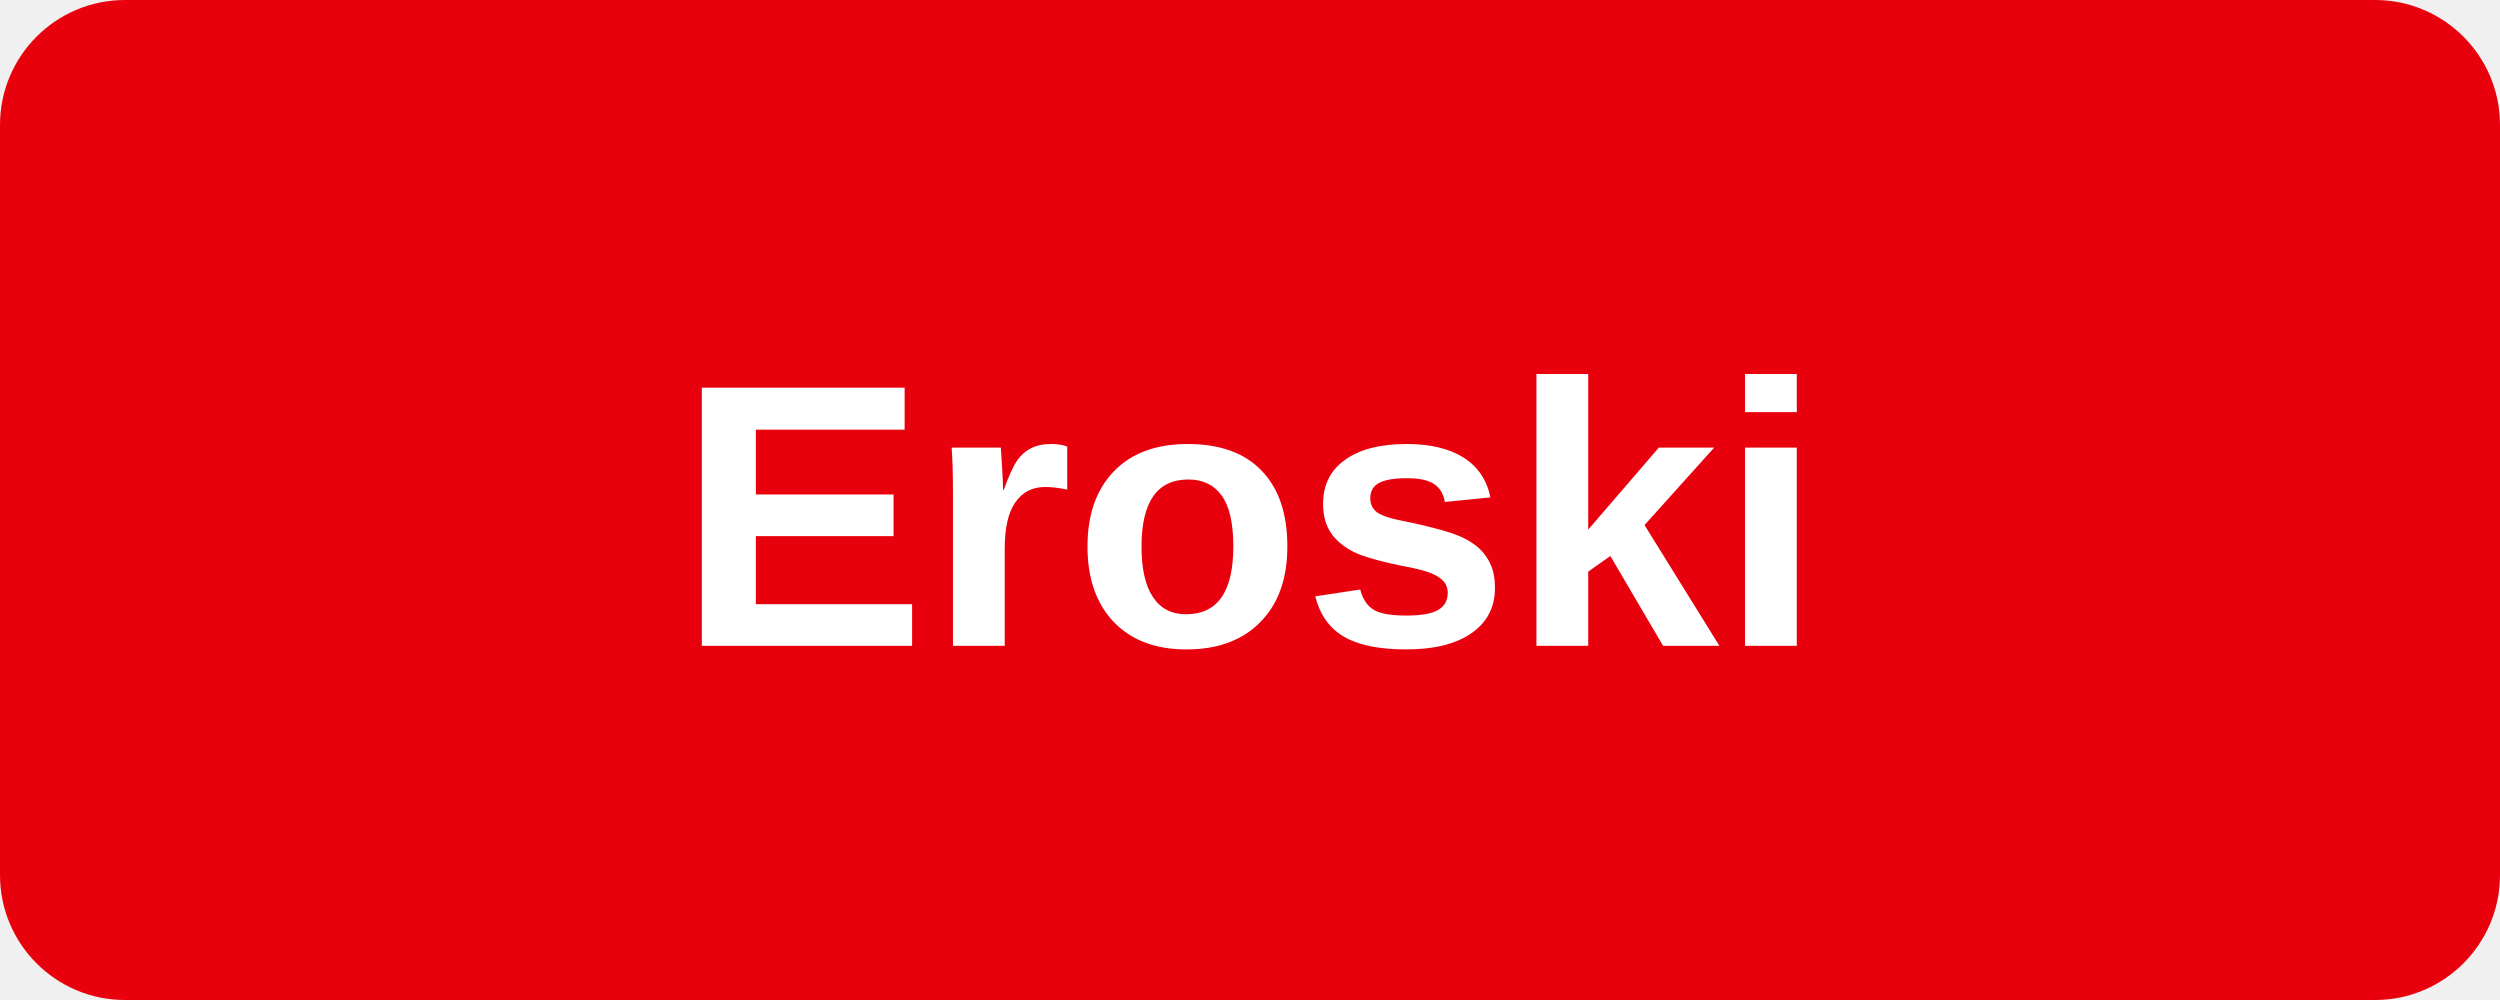
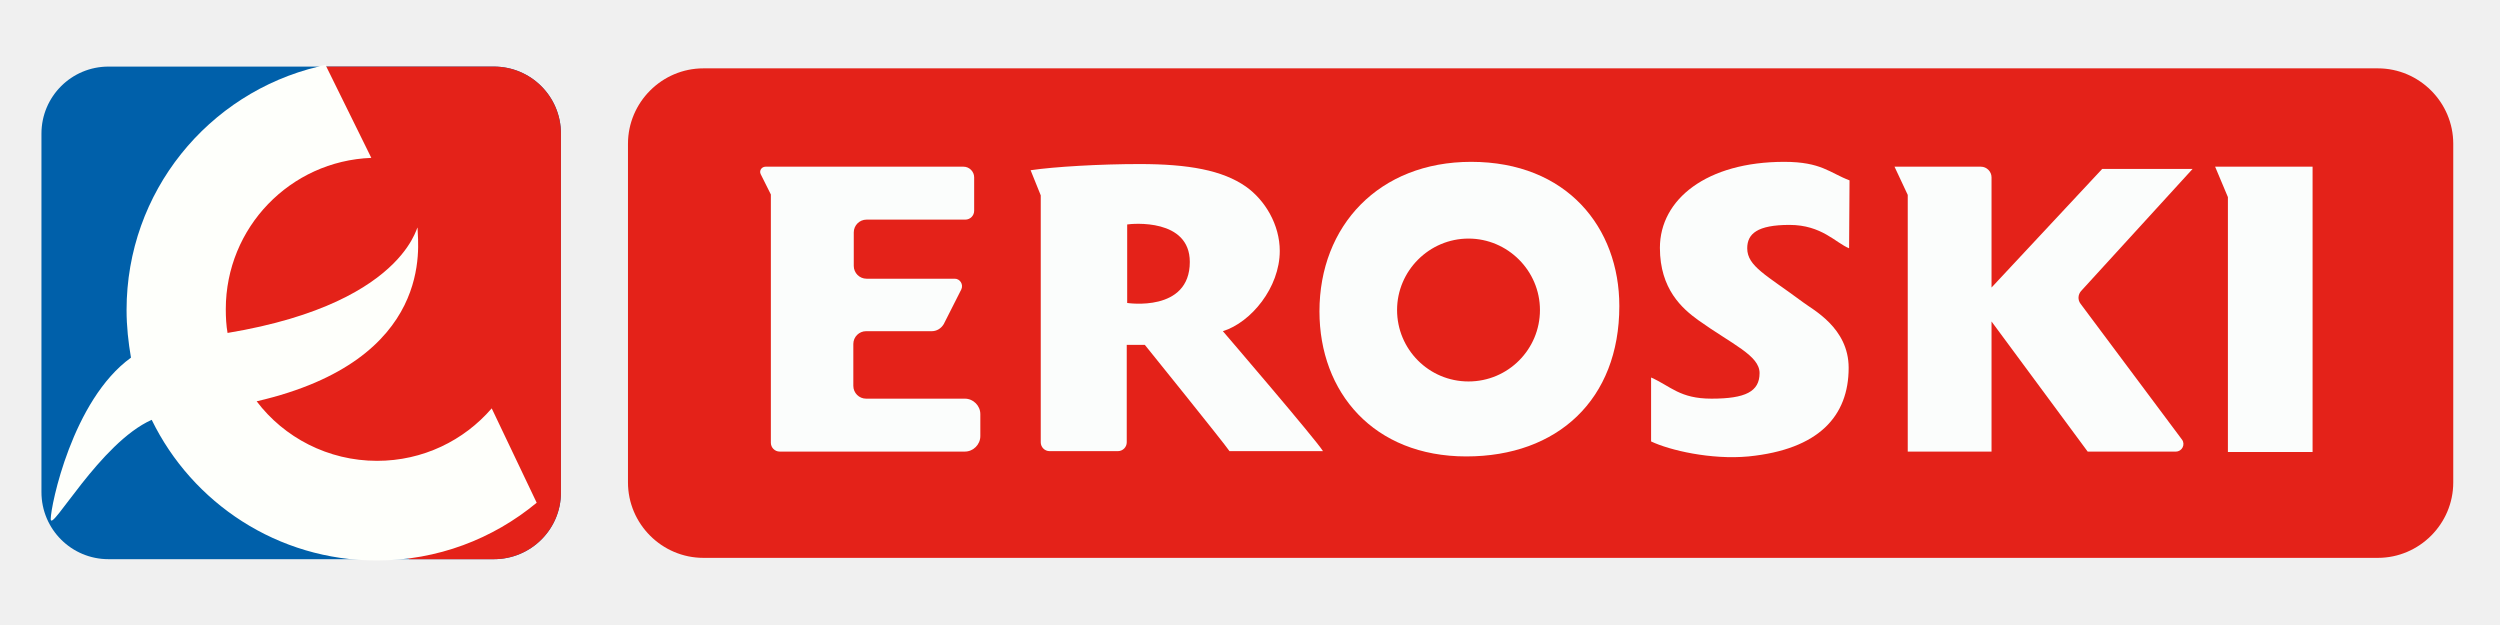
- <svg xmlns="http://www.w3.org/2000/svg" width="120" height="48" viewBox="0 0 120 48" role="img" aria-label="Eroski">
-   <rect width="120" height="48" rx="6" fill="#e8000d" />
-   <text x="60" y="31" text-anchor="middle" fill="#fff" font-family="Arial,Helvetica,sans-serif" font-size="18" font-weight="700">Eroski</text>
+ <svg xmlns="http://www.w3.org/2000/svg" version="1.1" id="Capa_3" x="0px" y="0px" viewBox="0 0 566.9 141.7" enable-background="new 0 0 566.9 141.7" xml:space="preserve">
+   <g>
+     <path fill="#E42219" d="M539.2,126.5H159.5c-9.4,0-17.1-7.7-17.1-17.1V32.6c0-9.4,7.7-17.1,17.1-17.1h379.7   c9.4,0,17.1,7.7,17.1,17.1v76.8C556.3,118.8,548.6,126.5,539.2,126.5z" />
+     <path fill="#0060AA" d="M112,126.8H24.6c-8.4,0-15.2-6.8-15.2-15.2V30.3c0-8.4,6.8-15.2,15.2-15.2H112c8.4,0,15.2,6.8,15.2,15.2   v81.4C127.2,120,120.4,126.8,112,126.8z" />
+     <path fill="#FBFDFC" d="M211.3,75.1h-14.9c-1.6,0-2.9,1.3-2.9,2.9v9.5c0,1.6,1.3,2.9,2.9,2.9h22.4c1.9,0,3.5,1.6,3.5,3.5v5   c0,1.9-1.6,3.5-3.5,3.5h-42c-1.1,0-2-0.9-2-2V44.1l-2.3-4.6c-0.4-0.8,0.2-1.7,1.1-1.7h44.9c1.3,0,2.4,1.1,2.4,2.4v7.6   c0,1.1-0.9,2-2,2h-22.4c-1.6,0-2.9,1.3-2.9,2.9v7.6c0,1.6,1.3,2.9,2.9,2.9h20c1.2,0,2,1.3,1.5,2.4l-4,7.9   C213.4,74.5,212.4,75.1,211.3,75.1z" />
+     <path fill="#FBFDFC" d="M233.7,38.6c5.4-0.8,15.8-1.4,24.7-1.4c11.1,0,18.8,1.4,24.1,5.1c4.4,3.1,7.7,8.7,7.7,14.6   c0,8.3-6.5,16.2-12.9,18.2l0,0c0,0,21.2,24.7,22.7,27.2h-21.2c-1.2-1.8-19.2-24.1-19.2-24.1h-4.1v22.1c0,1.1-0.9,2-2,2H238   c-1.1,0-2-0.9-2-2v-56L233.7,38.6z M255.6,68.7c0,0,14.2,2.2,14.2-9.3c0-9.9-13-8.7-14.2-8.5V68.7z" />
+     <path fill="#FBFDFC" d="M374.4,85.6c4.5,2,6.5,4.8,13.7,4.8c7.7,0,10.9-1.6,10.9-5.8c0-4-6.2-6.5-13.9-12c-3.6-2.6-8.7-7-8.7-16.4   c0-11,10.6-19.5,28.2-19.5c8.4,0,10.3,2.5,14.8,4.2l-0.1,15.4c-3-1.2-6.2-5.3-13.5-5.3c-7.3,0-9.6,2-9.6,5.3   c0,4.1,4.4,6.1,12.6,12.2c2.2,1.7,10.4,5.8,10.4,14.9c0,10.9-6.7,18.5-22.7,20.1c-8.5,0.8-17.9-1.4-22.1-3.4V85.6z" />
+     <path fill="#FBFDFC" d="M429.6,37.8l19.6,0c1.3,0,2.4,1.1,2.4,2.4v25l25.1-26.9h20.5L471.9,66c-0.7,0.8-0.8,2-0.1,2.9l23,30.8   c0.8,1.1,0,2.7-1.4,2.7h-20l-21.8-29.5v29.5l-19,0V44.2L429.6,37.8z" />
+     <path fill="#FBFDFC" d="M524.4,37.8v64.7h-19.2V44.7l-2.9-6.9H524.4z" />
+     <path fill="#FBFDFC" d="M333.6,36.7c-20.9,0-34.4,14.5-34.4,33.9c0,18.4,12.3,32.9,33.3,32.9c20.7,0,34.7-12.9,34.7-34.1   C367.2,51.6,355.3,36.7,333.6,36.7z M333,86.5c-9,0-16.2-7.3-16.2-16.2s7.3-16.2,16.2-16.2s16.2,7.3,16.2,16.2S342,86.5,333,86.5z" />
+     <path fill="#E42219" d="M112,126.8H92.8L41.7,94.1c-8.4,0-7.2-18.6-7.2-27l17.3-31.5c0-8.4,6.6-7.4,15-7.4l6.1-13.1H112   c8.4,0,15.2,6.8,15.2,15.2v81.4C127.2,120,120.4,126.8,112,126.8z" />
+     <path fill="#FEFFFB" d="M111.5,92.6c-6.3,7.3-15.6,11.9-26,11.9c-11.1,0-21.1-5.3-27.3-13.5c40.7-9.4,36.5-35.7,36.5-39   c0-3.4-0.4,16.4-43.1,23.5c-0.3-1.7-0.4-3.5-0.4-5.4c0-18.5,14.6-33.6,33-34.3L73.8,14.7c-0.4,0.1-0.9,0.2-1.3,0.3   c-0.1,0-0.2,0-0.3,0.1c-25,6-43.5,28.4-43.5,55.2c0,3.7,0.4,7.3,1,10.8c-13.3,9.6-18.2,33.6-18.2,36.6c0,3.3,11.2-17.3,22.9-22.5   c9.2,18.9,28.6,31.9,51,31.9c13.8,0,26.4-4.9,36.3-13.1L111.5,92.6z" />
+   </g>
</svg>
